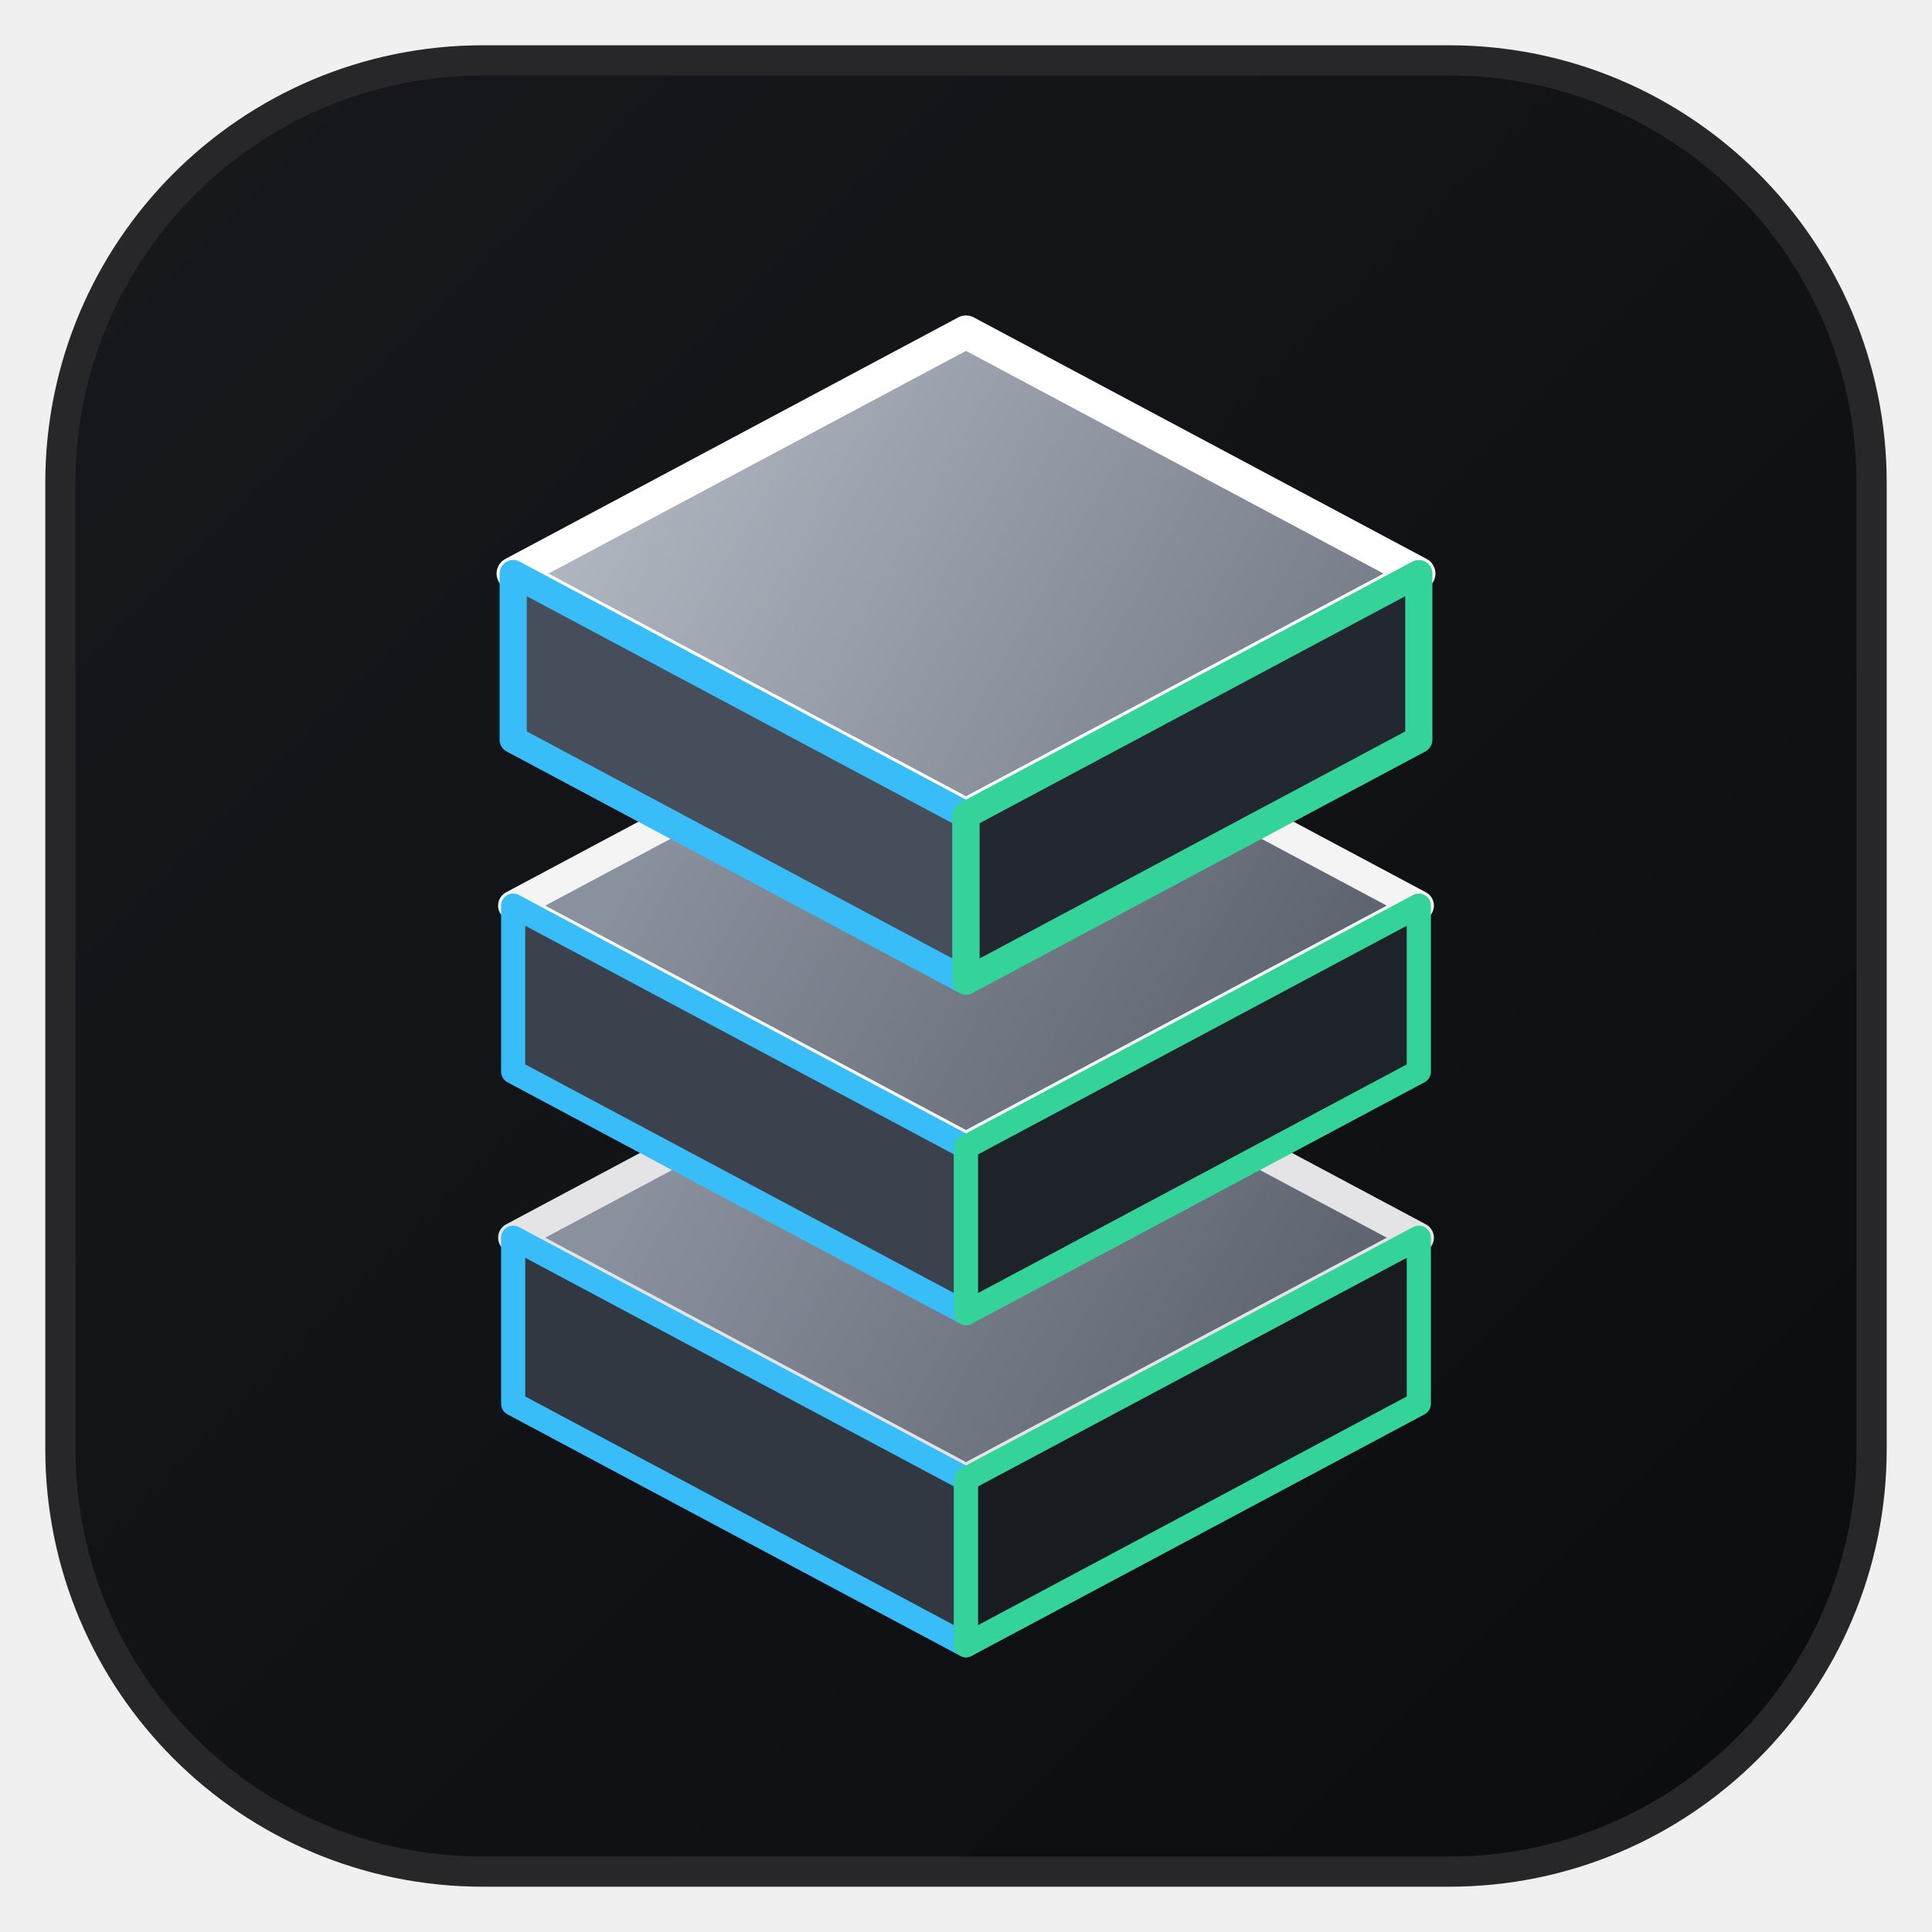
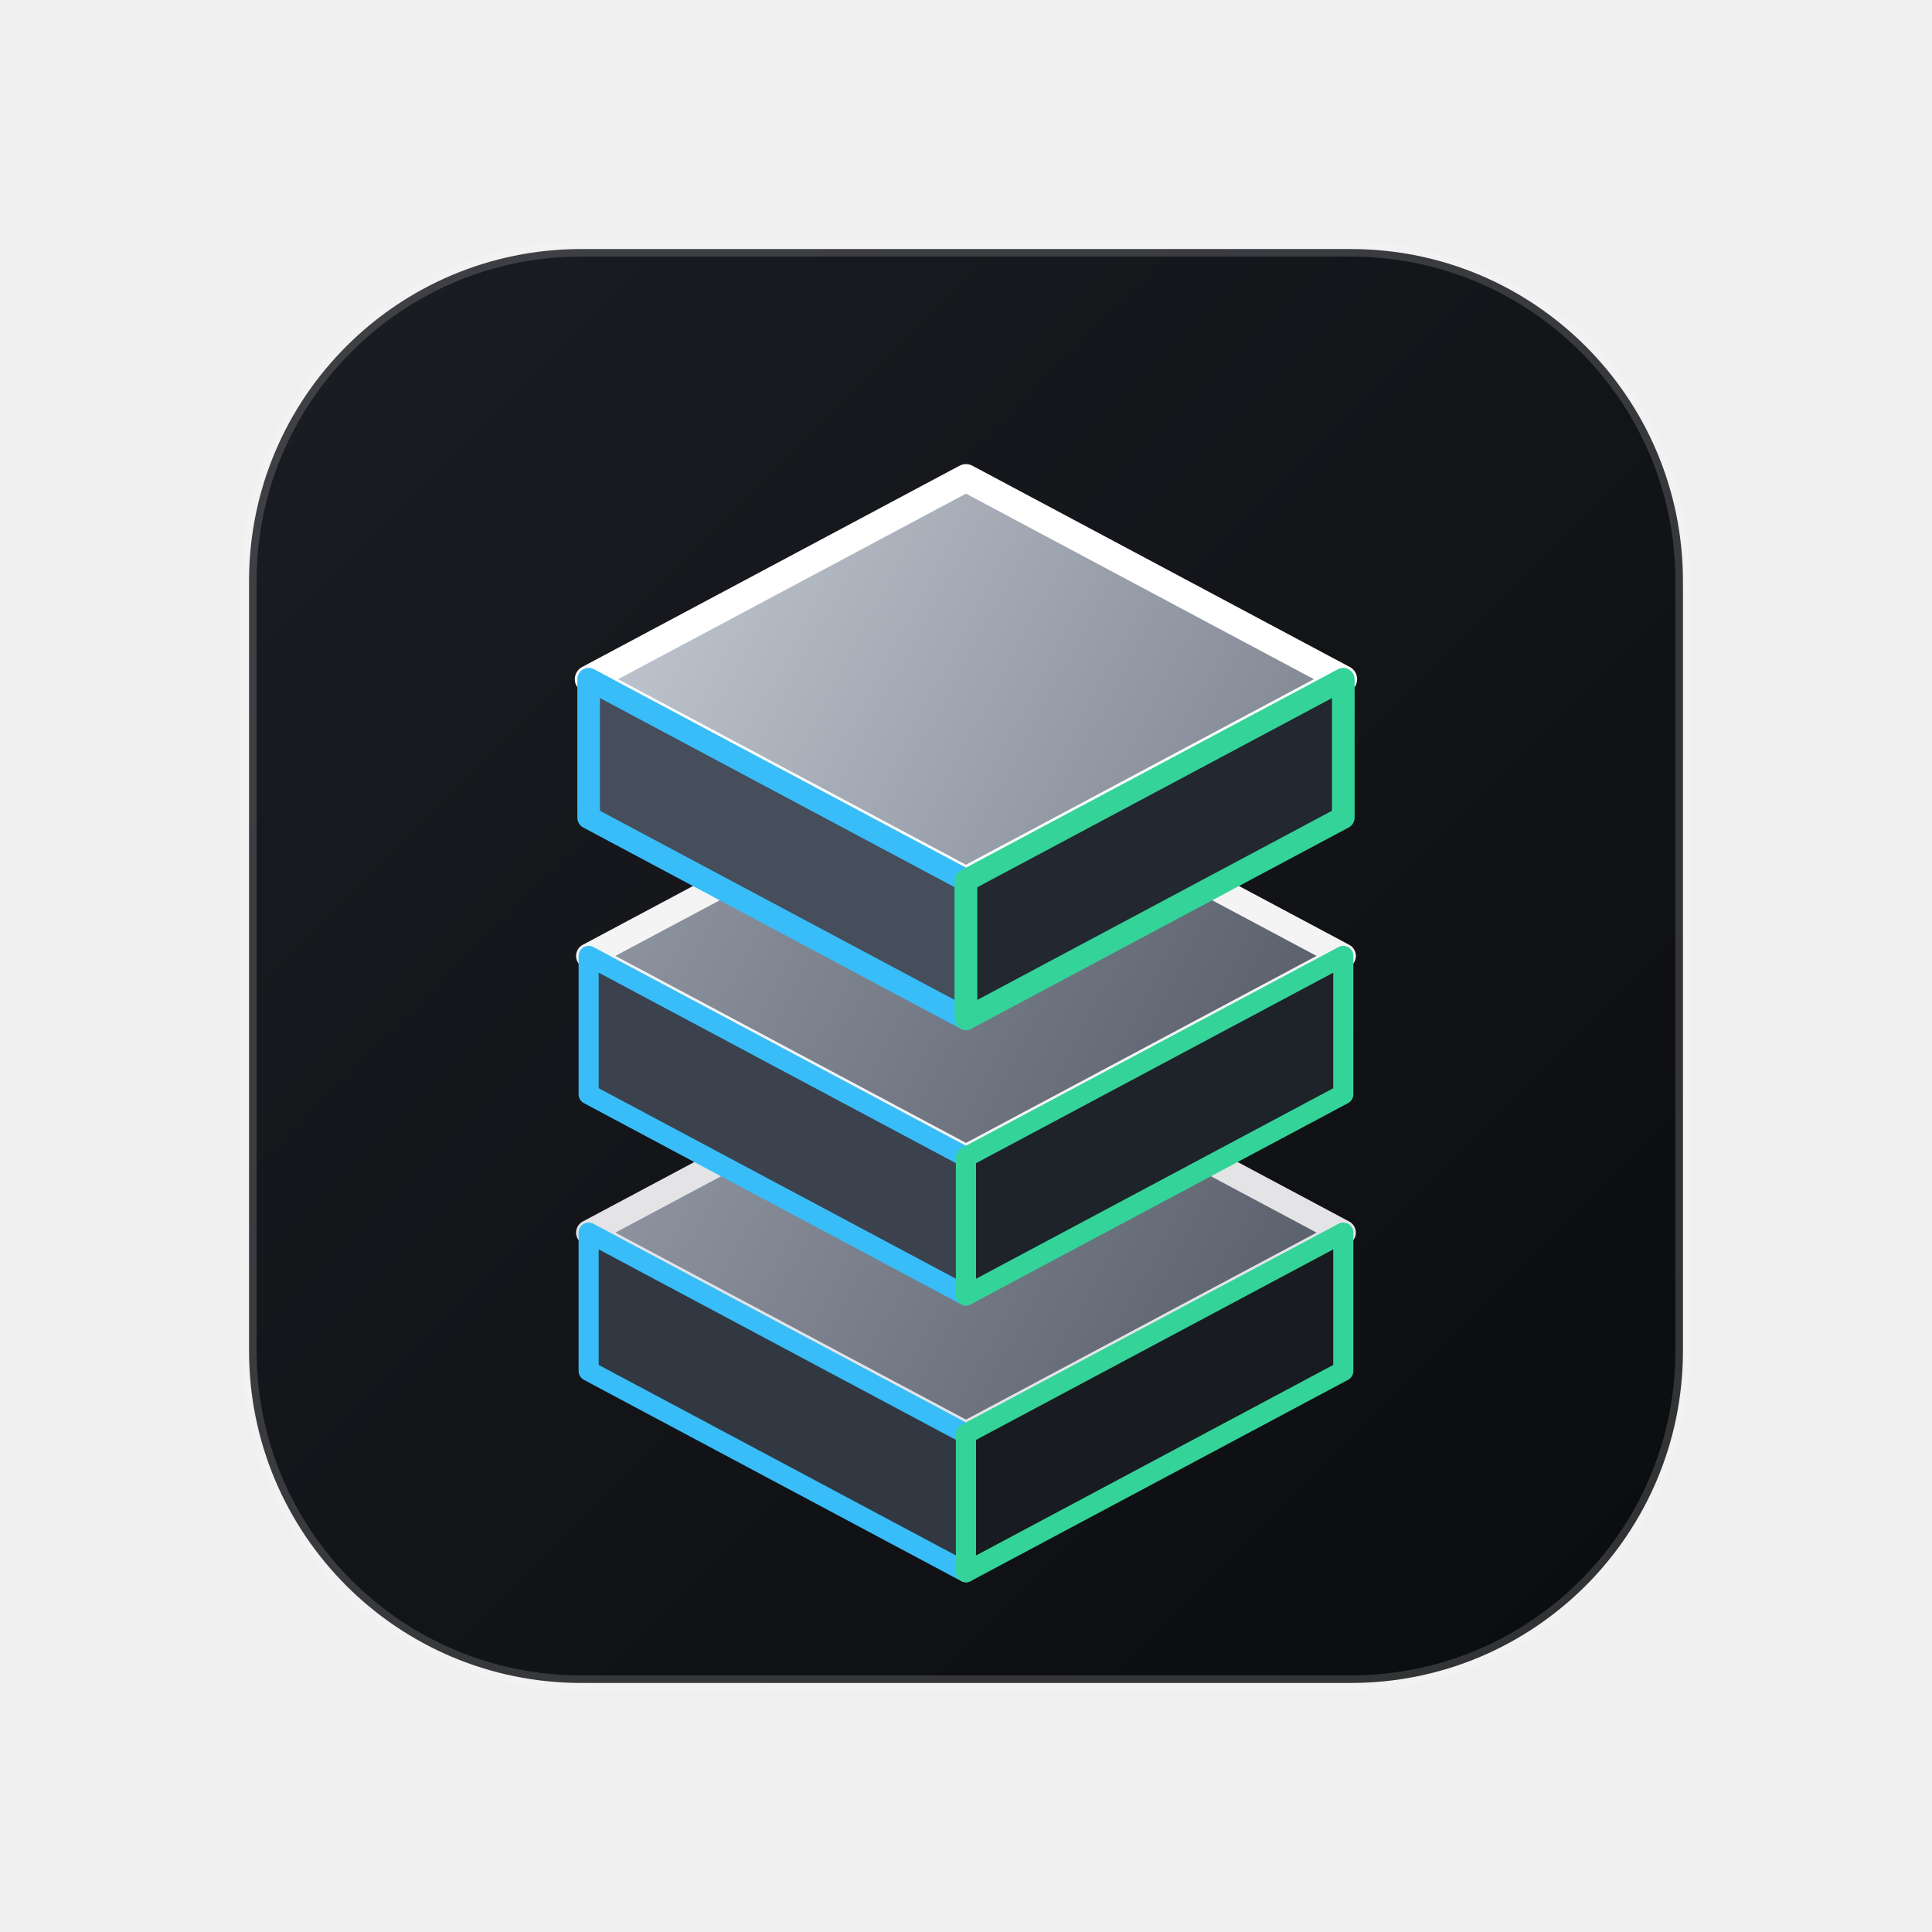
<svg xmlns="http://www.w3.org/2000/svg" width="128" height="128" viewBox="0 0 128 128" fill="none">
  <defs>
-     <linearGradient id="bgGrad" x1="0" y1="0" x2="128" y2="128" gradientUnits="userSpaceOnUse">
-       <stop offset="0%" stop-color="#18191E" />
+     <linearGradient id="bgGrad" x1="16" y1="16" x2="112" y2="112" gradientUnits="userSpaceOnUse">
+       <stop offset="0%" stop-color="#1B1D23" />
      <stop offset="100%" stop-color="#0B0C0E" />
    </linearGradient>
-     <linearGradient id="topFace" x1="36" y1="24" x2="92" y2="56" gradientUnits="userSpaceOnUse">
-       <stop offset="0%" stop-color="#B8BEC8" />
-       <stop offset="100%" stop-color="#6E7480" />
+     <linearGradient id="topFace" x1="34" y1="22" x2="94" y2="54" gradientUnits="userSpaceOnUse">
+       <stop offset="0%" stop-color="#C7CDD6" />
+       <stop offset="100%" stop-color="#7A808C" />
    </linearGradient>
-     <linearGradient id="midFace" x1="36" y1="46" x2="92" y2="78" gradientUnits="userSpaceOnUse">
-       <stop offset="0%" stop-color="#8A919E" />
-       <stop offset="100%" stop-color="#4A505A" />
-     </linearGradient>
-     <linearGradient id="rimGrad" x1="36" y1="40" x2="92" y2="40" gradientUnits="userSpaceOnUse">
-       <stop offset="0%" stop-color="#38BDF8" />
-       <stop offset="100%" stop-color="#34D399" />
+     <linearGradient id="midFace" x1="34" y1="22" x2="94" y2="54" gradientUnits="userSpaceOnUse">
+       <stop offset="0%" stop-color="#959CA8" />
+       <stop offset="100%" stop-color="#525864" />
    </linearGradient>
  </defs>
-   <rect x="4" y="4" width="120" height="120" rx="28" fill="url(#bgGrad)" stroke="#27272A" stroke-width="2" />
-   <g transform="translate(0, 44)">
-     <polygon points="64,22 94,38 64,54 34,38" fill="url(#midFace)" stroke="#E4E4E7" stroke-width="2" stroke-linejoin="round" />
-     <polygon points="34,38 64,54 64,65 34,49" fill="#323842" stroke="#38BDF8" stroke-width="1.6" stroke-linejoin="round" />
-     <polygon points="64,54 94,38 94,49 64,65" fill="#181B20" stroke="#34D399" stroke-width="1.6" stroke-linejoin="round" />
-   </g>
-   <g transform="translate(0, 22)">
-     <polygon points="64,22 94,38 64,54 34,38" fill="url(#midFace)" stroke="#F4F4F5" stroke-width="2" stroke-linejoin="round" />
-     <polygon points="34,38 64,54 64,65 34,49" fill="#3B424E" stroke="#38BDF8" stroke-width="1.6" stroke-linejoin="round" />
-     <polygon points="64,54 94,38 94,49 64,65" fill="#1E2229" stroke="#34D399" stroke-width="1.6" stroke-linejoin="round" />
-   </g>
-   <g>
+   <rect x="16.5" y="16.5" width="95" height="95" rx="22" fill="url(#bgGrad)" />
+   <rect x="16.5" y="16.5" width="95" height="95" rx="22" stroke="#FFFFFF" stroke-opacity="0.16" />
+   <g transform="translate(24 25) scale(0.8333) translate(-16 -14)">
+     <g transform="translate(0 44)">
+       <polygon points="64,22 94,38 64,54 34,38" fill="url(#midFace)" stroke="#E4E4E7" stroke-width="2" stroke-linejoin="round" />
+       <polygon points="34,38 64,54 64,65 34,49" fill="#323842" stroke="#38BDF8" stroke-width="1.6" stroke-linejoin="round" />
+       <polygon points="64,54 94,38 94,49 64,65" fill="#181B20" stroke="#34D399" stroke-width="1.6" stroke-linejoin="round" />
+     </g>
+     <g transform="translate(0 22)">
+       <polygon points="64,22 94,38 64,54 34,38" fill="url(#midFace)" stroke="#F4F4F5" stroke-width="2" stroke-linejoin="round" />
+       <polygon points="34,38 64,54 64,65 34,49" fill="#3B424E" stroke="#38BDF8" stroke-width="1.6" stroke-linejoin="round" />
+       <polygon points="64,54 94,38 94,49 64,65" fill="#1E2229" stroke="#34D399" stroke-width="1.6" stroke-linejoin="round" />
+     </g>
    <polygon points="64,22 94,38 64,54 34,38" fill="url(#topFace)" stroke="#FFFFFF" stroke-width="2.2" stroke-linejoin="round" />
    <polygon points="34,38 64,54 64,65 34,49" fill="#464E5C" stroke="#38BDF8" stroke-width="1.8" stroke-linejoin="round" />
    <polygon points="64,54 94,38 94,49 64,65" fill="#232730" stroke="#34D399" stroke-width="1.8" stroke-linejoin="round" />
  </g>
</svg>
